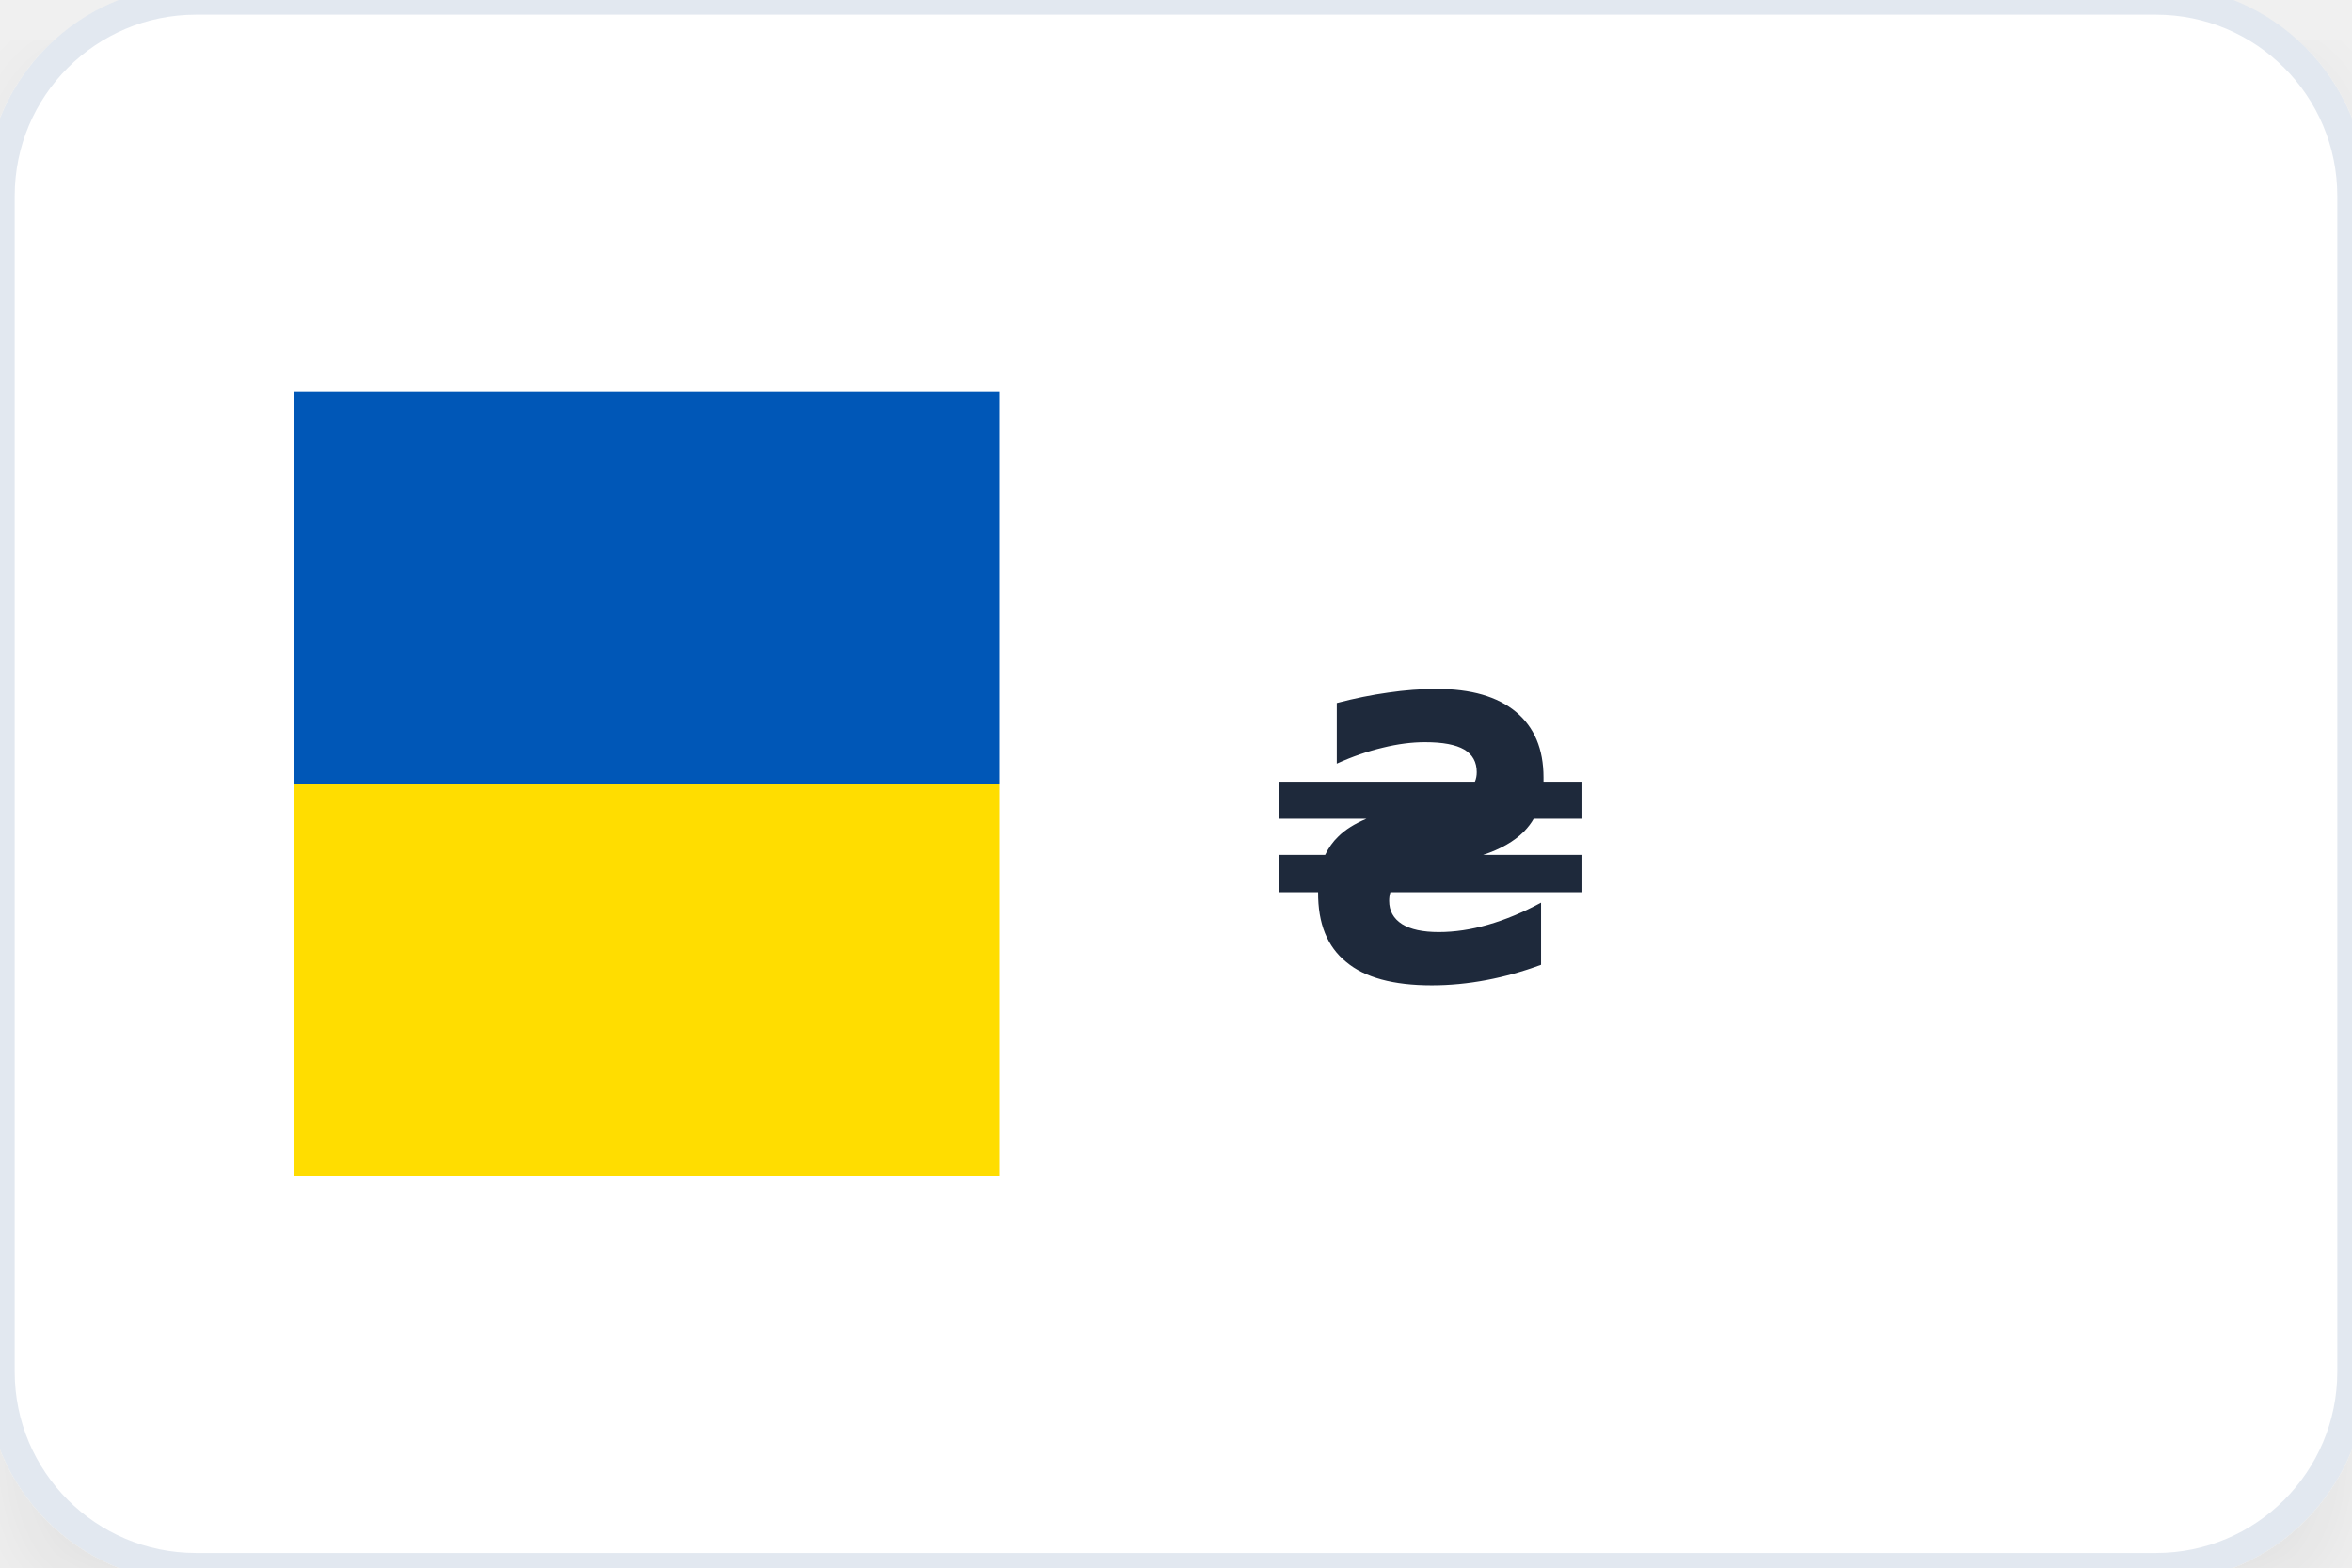
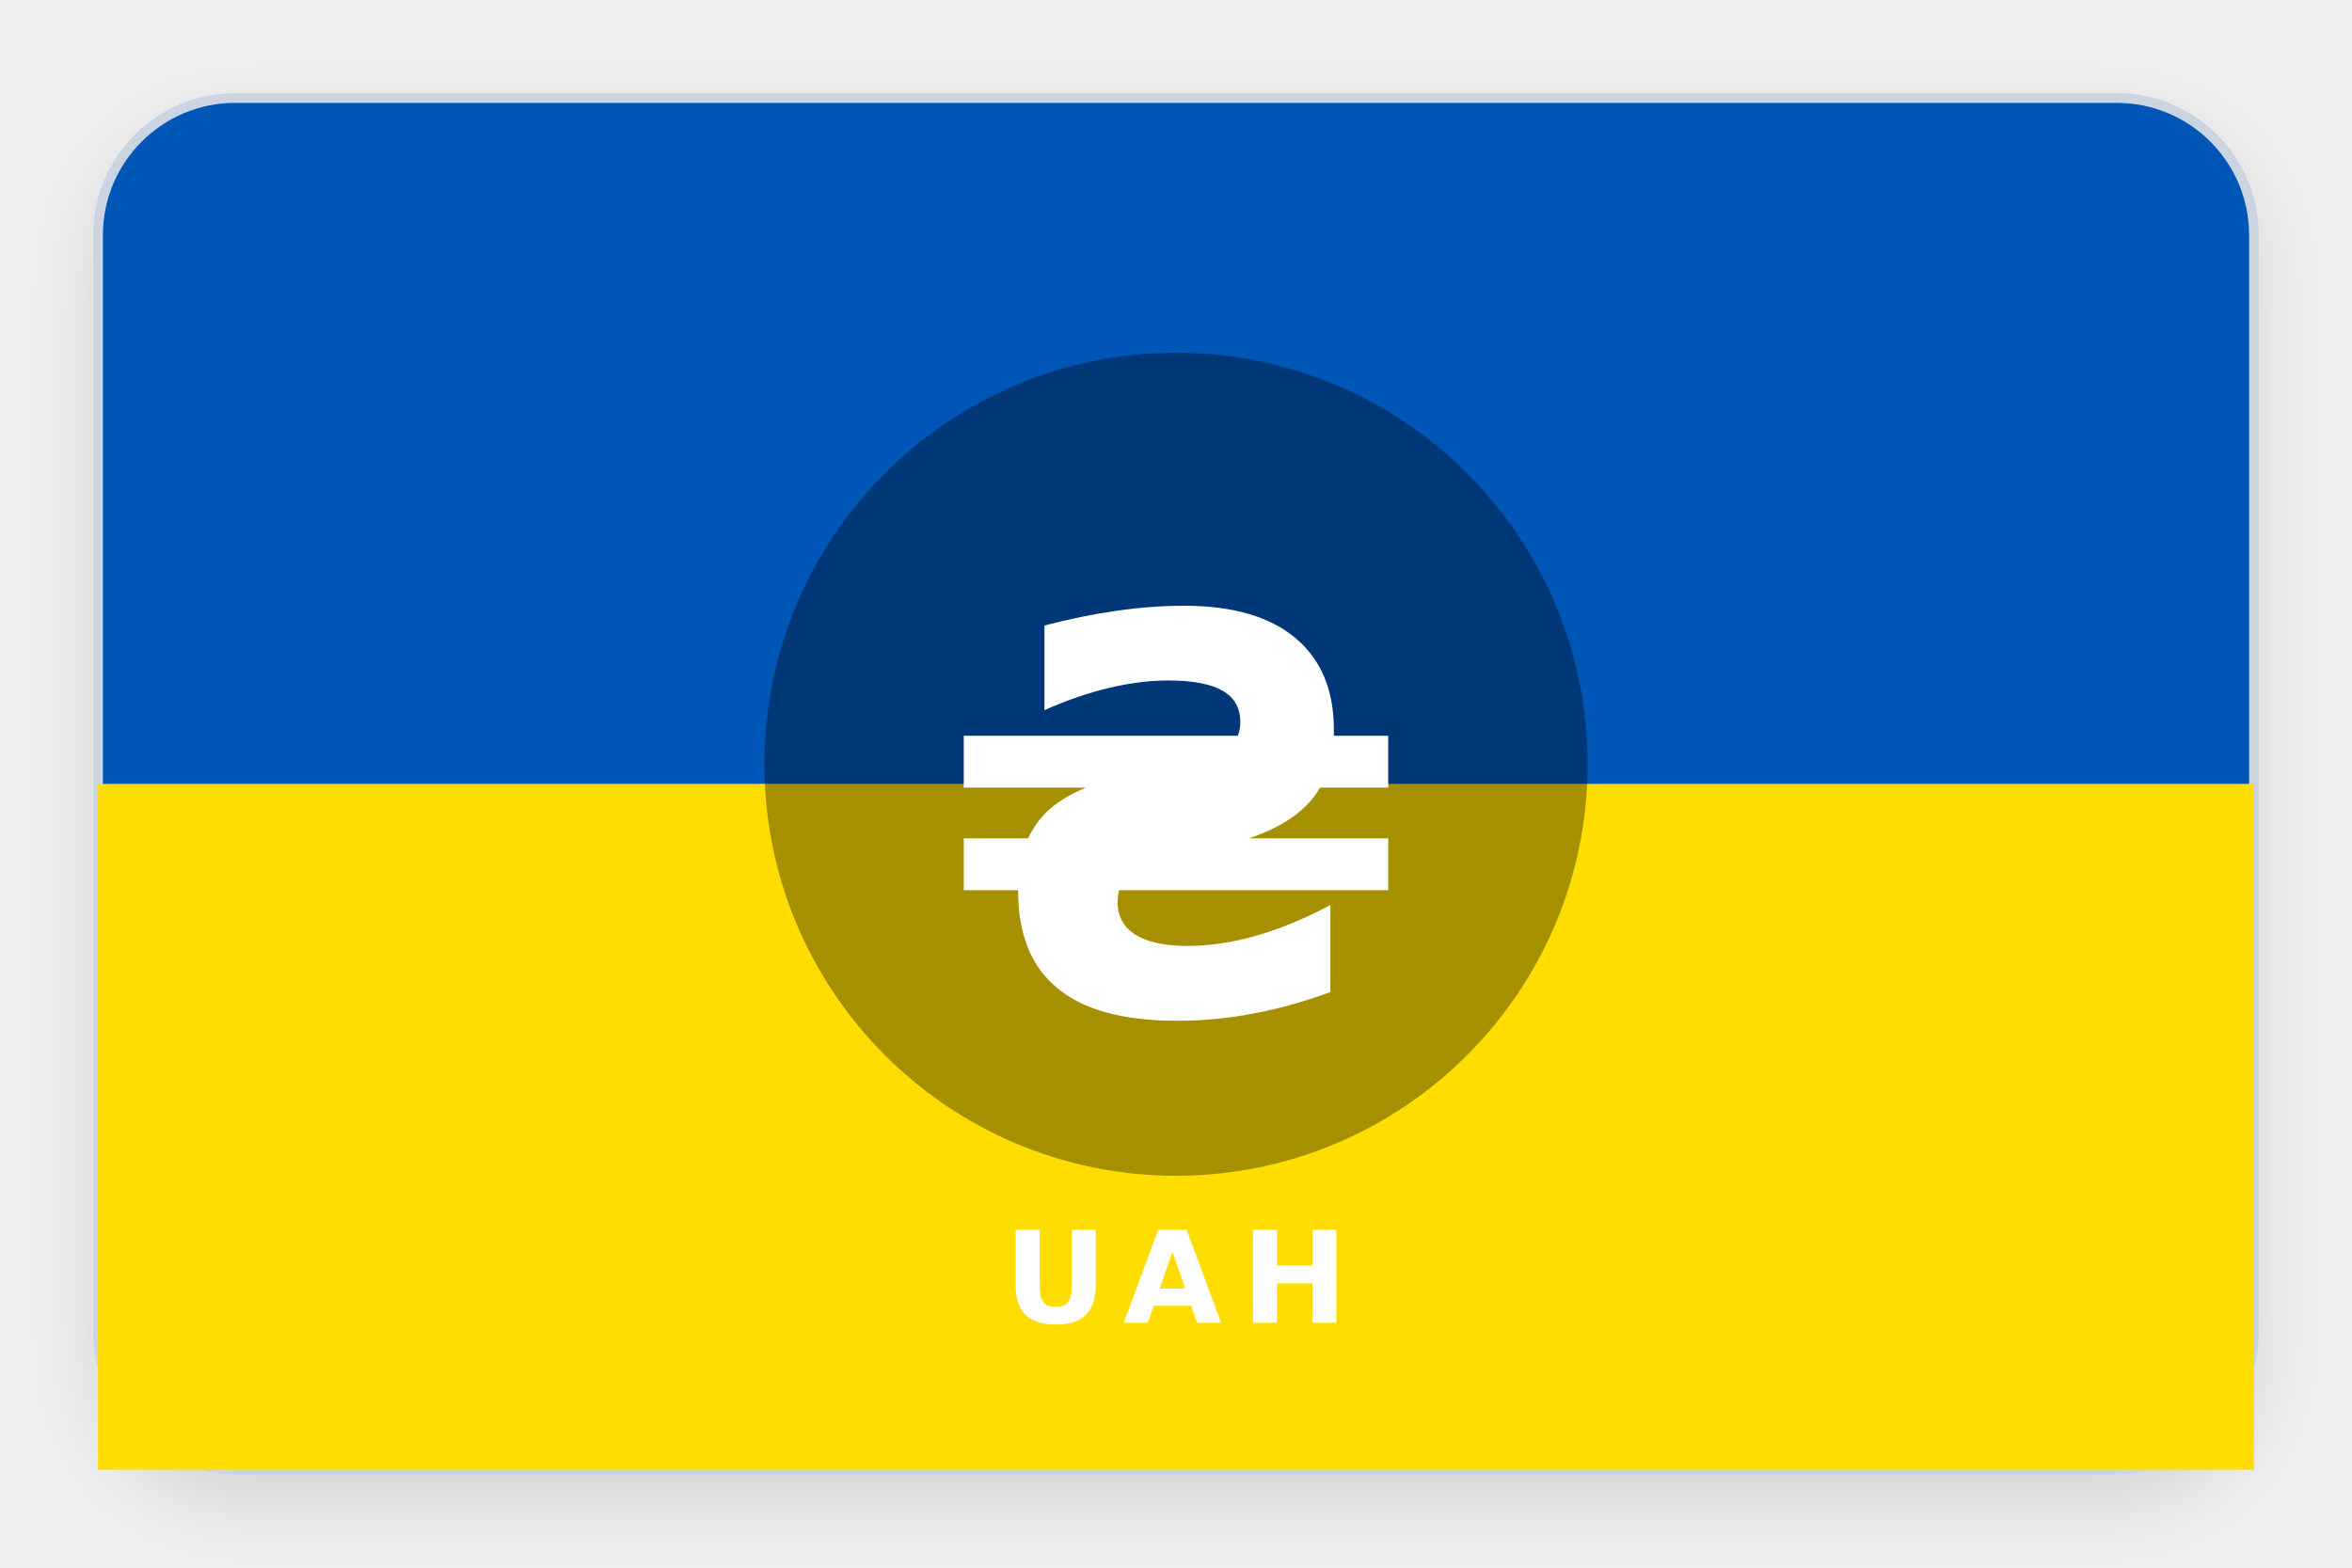
- <svg xmlns="http://www.w3.org/2000/svg" viewBox="0 0 120 80" width="120" height="80">
+ <svg xmlns="http://www.w3.org/2000/svg" viewBox="0 0 240 160" width="240" height="160">
  <defs>
    <filter id="shadow" x="-5%" y="-5%" width="120%" height="120%">
-       <feDropShadow dx="0" dy="2" stdDeviation="3" flood-opacity="0.08" />
+       <feDropShadow dx="0" dy="3" stdDeviation="4" flood-color="#000" flood-opacity="0.12" />
    </filter>
    <style>
-       .card { fill:#fff; stroke:#e2e8f0; stroke-width:1.5; rx:10; }
-       .symbol { font-family:'DejaVu Sans',Arial,sans-serif; font-size:20px; font-weight:bold; fill:#1e293b; text-anchor:middle; }
+       .label { font-family: 'DejaVu Sans', Arial, sans-serif; font-size: 13px; font-weight: 600; fill: #ffffff; text-anchor: middle; letter-spacing: 2px; }
+       .dark-circle { fill: #000000; fill-opacity: 0.35; }
+       .currency { font-family: 'DejaVu Sans', 'Segoe UI', Arial, sans-serif; font-size: 56px; font-weight: 900; fill: #ffffff; text-anchor: middle; dominant-baseline: central; }
    </style>
  </defs>
-   <rect width="120" height="80" rx="10" class="card" filter="url(#shadow)" />
-   <rect x="15" y="20" width="36" height="20" fill="#0057B7" />
-   <rect x="15" y="40" width="36" height="20" fill="#FFDD00" />
-   <text x="73" y="50" class="symbol">₴</text>
+   <rect x="10" y="10" width="220" height="140" rx="14" fill="#0057B7" stroke="#cbd5e1" stroke-width="1" filter="url(#shadow)" />
+   <rect x="10" y="80" width="220" height="70" fill="#FFDD00" />
+   <circle cx="120" cy="78" r="42" class="dark-circle" />
+   <text x="120" y="84" class="currency">₴</text>
+   <text x="120" y="135" class="label">UAH</text>
</svg>
